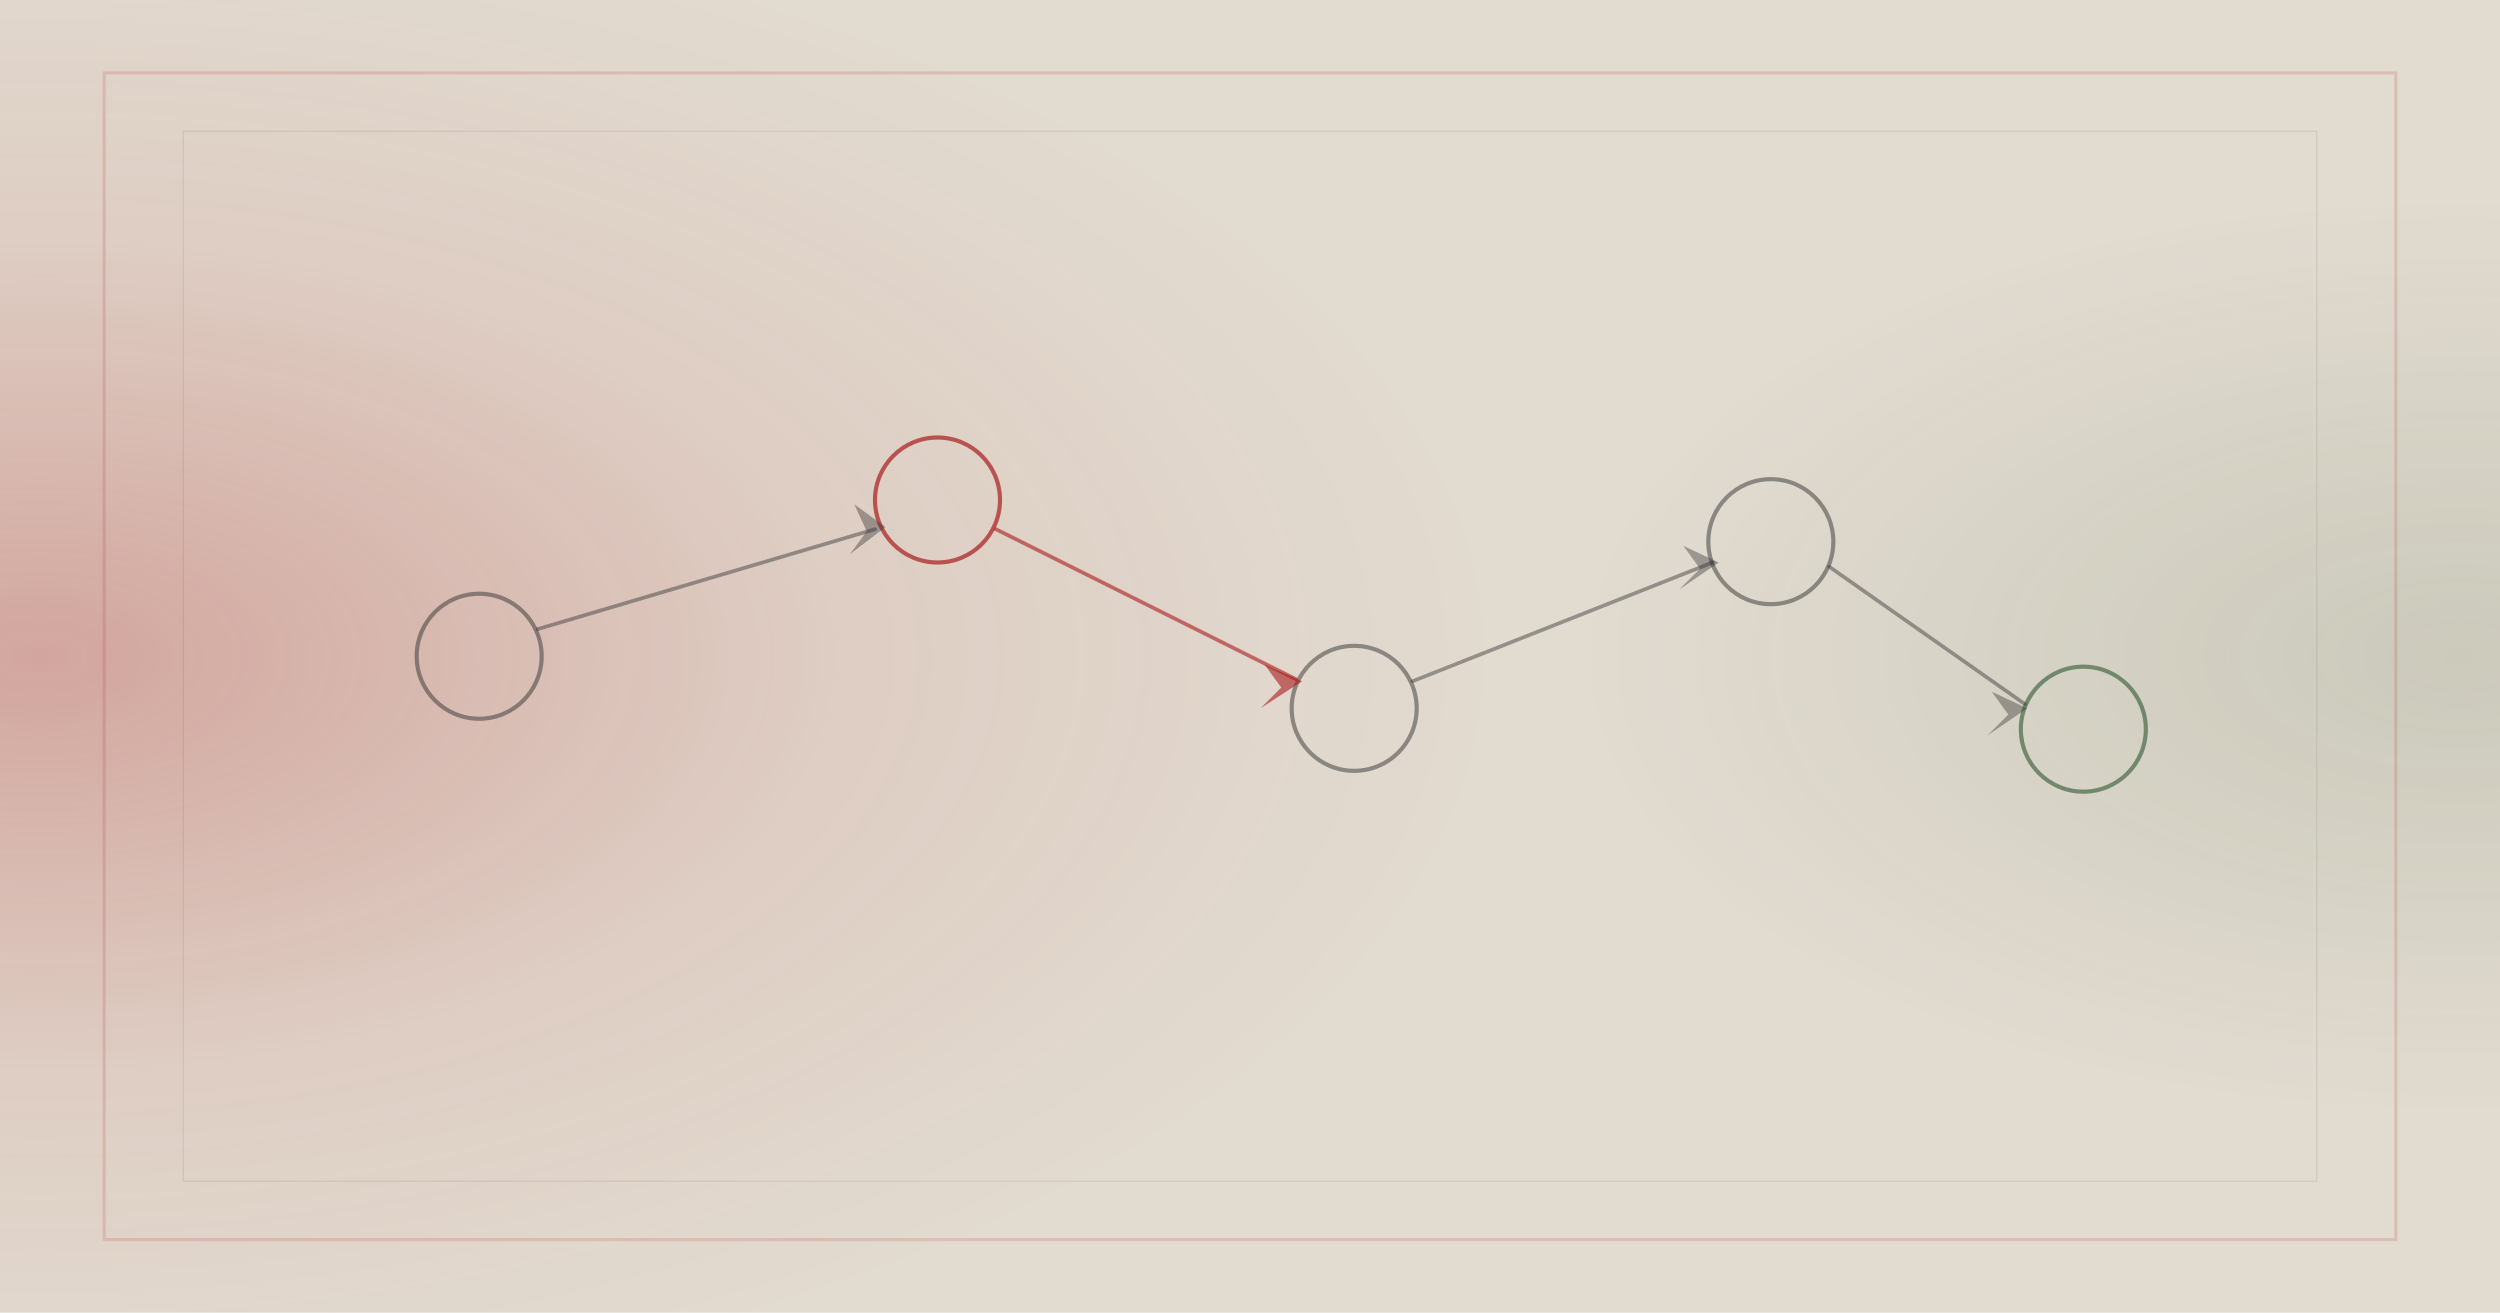
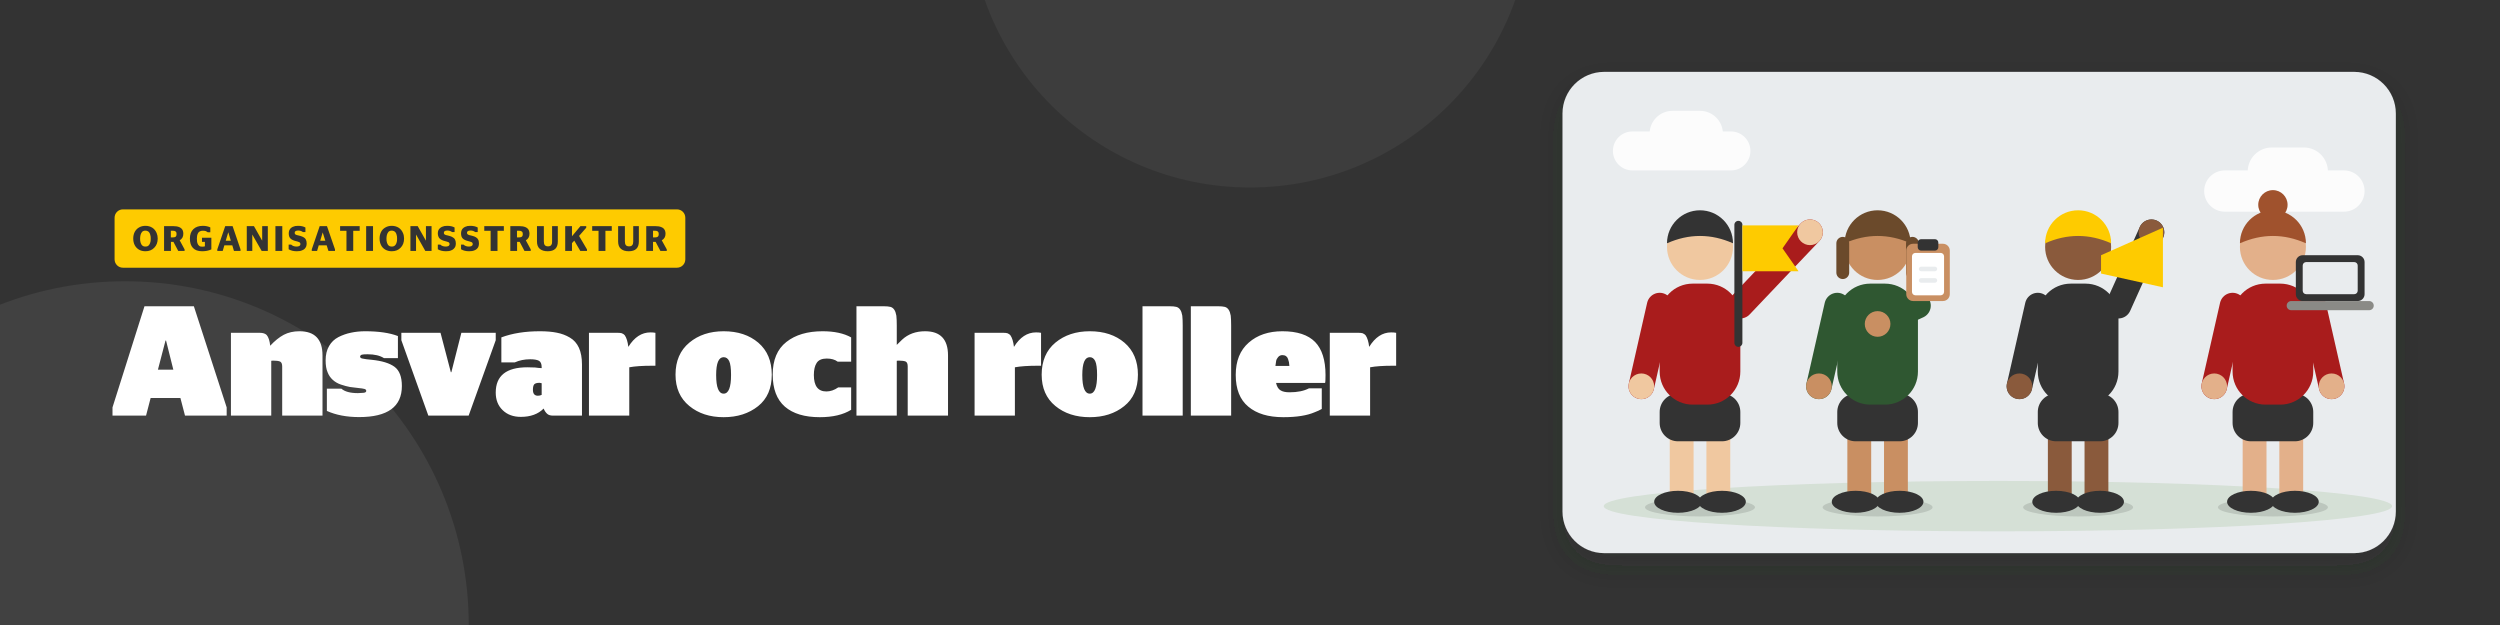
- <svg xmlns="http://www.w3.org/2000/svg" viewBox="0 0 1200 630">
+ <svg xmlns="http://www.w3.org/2000/svg" viewBox="0 0 2400 600" width="2400" height="600" role="img" aria-label="Ansvar och roller">
  <defs>
-     <radialGradient id="r1" cx="2%" cy="50%" r="58%">
-       <stop offset="0%" stop-color="#A91C1C" stop-opacity="0.28" />
-       <stop offset="55%" stop-color="#A91C1C" stop-opacity="0.07" />
-       <stop offset="100%" stop-color="#A91C1C" stop-opacity="0" />
-     </radialGradient>
-     <radialGradient id="g1" cx="98%" cy="50%" r="35%">
-       <stop offset="0%" stop-color="#2F5731" stop-opacity="0.13" />
-       <stop offset="100%" stop-color="#2F5731" stop-opacity="0" />
-     </radialGradient>
+     <filter id="sh" x="-20%" y="-20%" width="140%" height="160%">
+       <feDropShadow dx="0" dy="12" stdDeviation="14" flood-color="#1F3A22" flood-opacity="0.2" />
+     </filter>
  </defs>
-   <rect width="1200" height="630" fill="#E2DBD0" />
-   <rect width="1200" height="630" fill="url(#r1)" />
-   <rect width="1200" height="630" fill="url(#g1)" />
-   <rect x="50" y="35" width="1100" height="560" fill="none" stroke="#A91C1C" stroke-width="1.5" opacity="0.15" />
-   <rect x="88" y="63" width="1024" height="504" fill="none" stroke="#333333" stroke-width="0.6" opacity="0.10" />
-   <circle cx="230" cy="315" r="30" fill="none" stroke="#333333" stroke-width="2" opacity="0.5" />
-   <circle cx="450" cy="240" r="30" fill="none" stroke="#A91C1C" stroke-width="2" opacity="0.7" />
-   <circle cx="650" cy="340" r="30" fill="none" stroke="#333333" stroke-width="2" opacity="0.5" />
-   <circle cx="850" cy="260" r="30" fill="none" stroke="#333333" stroke-width="2" opacity="0.5" />
-   <circle cx="1000" cy="350" r="30" fill="none" stroke="#2F5731" stroke-width="2" opacity="0.6" />
-   <line x1="258" y1="302" x2="420" y2="254" stroke="#333333" stroke-width="1.8" opacity="0.45" stroke-linecap="round" />
-   <line x1="478" y1="254" x2="622" y2="326" stroke="#A91C1C" stroke-width="1.8" opacity="0.6" stroke-linecap="round" />
-   <line x1="678" y1="327" x2="822" y2="270" stroke="#333333" stroke-width="1.8" opacity="0.45" stroke-linecap="round" />
-   <line x1="878" y1="272" x2="972" y2="338" stroke="#333333" stroke-width="1.8" opacity="0.45" stroke-linecap="round" />
-   <polygon points="425,253 410,242 416,255 408,266" fill="#333333" opacity="0.4" />
-   <polygon points="625,327 607,319 615,330 605,340" fill="#A91C1C" opacity="0.6" />
-   <polygon points="825,270 808,262 816,273 806,283" fill="#333333" opacity="0.4" />
-   <polygon points="973,340 956,332 964,343 954,353" fill="#333333" opacity="0.4" />
+   <rect width="2400" height="600" fill="#333333" />
+   <circle cx="120" cy="600" r="330" fill="#FFFFFF" opacity=".07" />
+   <circle cx="1200" cy="-90" r="270" fill="#FFFFFF" opacity=".05" />
+   <rect x="110" y="201" width="547.9" height="56" rx="8" fill="#FECB00" />
+   <path d="M139.6 241.2Q136 241.2 133.3 239.6Q130.7 238 129.3 235.3Q127.9 232.5 127.9 229Q127.9 225.5 129.3 222.7Q130.8 219.9 133.4 218.4Q136.1 216.8 139.6 216.8Q143.4 216.8 146.2 218.6Q149 220.4 150.4 223.8Q151.4 226.1 151.4 229Q151.4 234.5 148.1 237.8Q144.9 241.2 139.6 241.2ZM139.6 236.7Q140.8 236.7 141.8 236.3Q142.7 235.8 143.2 235Q143.8 234.3 144.1 233.2Q144.5 232.2 144.6 231.2Q144.7 230.2 144.7 229.1Q144.7 228 144.6 227Q144.5 226 144.1 224.9Q143.8 223.9 143.2 223.1Q142.7 222.3 141.7 221.9Q140.8 221.4 139.6 221.4Q138.6 221.4 137.8 221.7Q137 222 136.4 222.6Q135.9 223.2 135.5 224Q135.1 224.7 134.9 225.6Q134.7 226.5 134.6 227.4Q134.5 228.2 134.5 229.1Q134.5 230.2 134.6 231.2Q134.8 232.2 135.1 233.3Q135.5 234.3 136 235.1Q136.6 235.8 137.5 236.3Q138.4 236.7 139.6 236.7ZM171.1 240.9 166.5 232.2H164.1V240.9H157.5V217.1H166.5Q168 217.1 169.4 217.3Q170.7 217.5 172 218Q173.2 218.5 174.1 219.3Q175 220.1 175.5 221.4Q176 222.7 176 224.4Q176 228.7 172.5 230.7L177.2 239.4V240.9ZM164 221.5V227.9H166.1Q167.8 227.9 168.7 227.2Q169.5 226.4 169.5 224.7Q169.5 223 168.7 222.3Q167.8 221.5 166.1 221.5ZM194 241.2Q188.2 241.2 185.2 238Q182.3 234.9 182.3 229.1Q182.3 223.2 185.6 220Q188.9 216.8 194.8 216.8Q198.7 216.8 201.9 218.3V223H199.5Q198.6 222.3 197.7 221.9Q196.4 221.5 194.8 221.5Q193.4 221.5 192.4 221.9Q191.3 222.3 190.7 223Q190.1 223.7 189.7 224.7Q189.3 225.7 189.2 226.7Q189 227.8 189 229Q189 229.9 189.1 230.6Q189.1 231.3 189.2 232.2Q189.4 233 189.6 233.6Q189.8 234.3 190.2 234.9Q190.6 235.5 191.1 235.9Q191.6 236.4 192.3 236.6Q193.1 236.8 194 236.8Q195.5 236.8 196.7 236.5V232.2H193.9V228.2H202.9V239.4Q199.2 241.2 194 241.2ZM208.6 240.9V239.4L216.2 217.1H223.3L230.9 239.4V240.9H224.6L223 235.5H215.4L213.8 240.9ZM219.1 223.1 216.7 231.1H221.6L219.2 223.1ZM236.9 240.9V217.1H243.8L251.6 230.9H251.7V217.1H257.1V240.9H251.2L242.3 225.3H242.2V240.9ZM271 240.9H264.4V217.1H271ZM284.9 241.2Q280.3 241.2 277.1 239.3V234.8H279.5Q281.4 236.7 284.7 236.7Q285.3 236.7 285.9 236.6Q286.5 236.5 287.1 236.3Q287.7 236 288 235.5Q288.4 235 288.4 234.3Q288.4 233.6 288 233.1Q287.7 232.6 287.1 232.4Q286.5 232.1 285.7 231.9Q284.5 231.6 283.8 231.4Q282.1 231 281 230.4Q279.8 229.9 278.9 229Q278 228.2 277.6 226.9Q277.2 225.7 277.2 224Q277.2 222.5 277.7 221.2Q278.2 220 279 219.2Q279.8 218.4 281 217.8Q282.1 217.3 283.4 217Q284.7 216.8 286.1 216.8Q290.4 216.8 293.2 218.4V222.8H290.8Q288.9 221.3 286.3 221.3Q282.9 221.3 282.9 223.5Q282.9 224.4 283.4 224.9Q284 225.4 285.1 225.7Q285.8 225.9 286.8 226.1Q287.9 226.4 288.7 226.6Q289.5 226.9 290.3 227.2Q291.2 227.6 291.8 228Q292.3 228.4 292.9 228.9Q293.4 229.5 293.7 230.2Q294 230.8 294.2 231.7Q294.4 232.6 294.4 233.7Q294.4 235.4 293.9 236.7Q293.3 238 292.5 238.8Q291.6 239.7 290.3 240.2Q289.1 240.8 287.8 241Q286.4 241.2 284.9 241.2ZM299.3 240.9V239.4L306.9 217.1H313.9L321.6 239.4V240.9H315.3L313.6 235.5H306L304.4 240.9ZM309.8 223.1 307.4 231.1H312.3L309.8 223.1ZM339.1 240.9H332.6V221.6H326.5V217.1H345.3V221.6H339.1ZM358.1 240.9H351.5V217.1H358.1ZM376.1 241.2Q372.5 241.2 369.8 239.6Q367.1 238 365.8 235.3Q364.4 232.5 364.4 229Q364.4 225.5 365.8 222.7Q367.2 219.9 369.9 218.4Q372.6 216.8 376.1 216.8Q379.8 216.8 382.7 218.6Q385.5 220.4 386.9 223.8Q387.9 226.1 387.9 229Q387.9 234.5 384.6 237.8Q381.4 241.2 376.1 241.2ZM376.1 236.7Q377.3 236.7 378.2 236.3Q379.2 235.8 379.7 235Q380.3 234.3 380.6 233.2Q381 232.2 381.1 231.2Q381.2 230.2 381.2 229.1Q381.2 228 381.1 227Q381 226 380.6 224.9Q380.3 223.9 379.7 223.1Q379.2 222.3 378.2 221.9Q377.3 221.4 376.1 221.4Q375.1 221.4 374.3 221.7Q373.5 222 372.9 222.6Q372.4 223.2 372 224Q371.6 224.7 371.4 225.6Q371.2 226.5 371.1 227.4Q371 228.2 371 229.1Q371 230.2 371.1 231.2Q371.3 232.2 371.6 233.3Q372 234.3 372.5 235.1Q373.1 235.8 374 236.3Q374.9 236.7 376.1 236.7ZM394 240.9V217.1H401L408.8 230.9H408.9V217.1H414.3V240.9H408.3L399.5 225.3H399.4V240.9ZM428.1 241.2Q423.5 241.2 420.3 239.3V234.8H422.7Q424.6 236.7 427.9 236.7Q428.5 236.7 429.1 236.6Q429.7 236.5 430.3 236.3Q430.9 236 431.2 235.5Q431.6 235 431.6 234.3Q431.6 233.6 431.2 233.1Q430.9 232.6 430.3 232.4Q429.7 232.1 428.8 231.9Q427.7 231.6 427 231.4Q425.3 231 424.2 230.4Q423 229.9 422.1 229Q421.2 228.2 420.8 226.9Q420.3 225.7 420.3 224Q420.3 222.5 420.8 221.2Q421.3 220 422.2 219.2Q423 218.4 424.2 217.8Q425.3 217.3 426.6 217Q427.9 216.8 429.3 216.8Q433.6 216.8 436.4 218.4V222.8H434Q432.1 221.3 429.5 221.3Q426.1 221.3 426.1 223.5Q426.1 224.4 426.6 224.9Q427.2 225.4 428.3 225.7Q428.9 225.9 430 226.1Q431.1 226.4 431.9 226.6Q432.7 226.9 433.5 227.2Q434.3 227.6 434.9 228Q435.5 228.4 436.1 228.9Q436.6 229.5 436.9 230.2Q437.2 230.8 437.4 231.7Q437.6 232.6 437.6 233.7Q437.6 235.4 437.1 236.7Q436.5 238 435.6 238.8Q434.8 239.7 433.5 240.2Q432.3 240.8 431 241Q429.6 241.2 428.1 241.2ZM450.3 241.2Q445.8 241.2 442.6 239.3V234.8H445Q446.9 236.7 450.1 236.7Q450.8 236.7 451.4 236.6Q451.9 236.5 452.5 236.3Q453.1 236 453.5 235.5Q453.8 235 453.8 234.3Q453.8 233.6 453.5 233.1Q453.1 232.6 452.5 232.4Q451.9 232.1 451.1 231.9Q449.9 231.6 449.3 231.4Q447.6 231 446.4 230.4Q445.2 229.9 444.3 229Q443.4 228.2 443 226.9Q442.6 225.7 442.6 224Q442.6 222.5 443.1 221.2Q443.6 220 444.4 219.2Q445.2 218.4 446.4 217.8Q447.6 217.3 448.8 217Q450.1 216.8 451.5 216.8Q455.8 216.8 458.6 218.4V222.8H456.2Q454.3 221.3 451.8 221.3Q448.3 221.3 448.3 223.5Q448.3 224.4 448.9 224.9Q449.5 225.4 450.5 225.7Q451.2 225.9 452.2 226.1Q453.3 226.4 454.1 226.6Q454.9 226.9 455.8 227.2Q456.6 227.6 457.2 228Q457.8 228.4 458.3 228.9Q458.8 229.5 459.1 230.2Q459.5 230.8 459.6 231.7Q459.8 232.6 459.8 233.7Q459.8 235.4 459.3 236.7Q458.8 238 457.9 238.8Q457 239.7 455.8 240.2Q454.5 240.8 453.2 241Q451.9 241.2 450.3 241.2ZM477.6 240.9H471V221.6H464.9V217.1H483.7V221.6H477.6ZM503.5 240.9 498.9 232.2H496.4V240.9H489.9V217.1H498.8Q500.4 217.1 501.7 217.3Q503 217.5 504.3 218Q505.5 218.5 506.4 219.3Q507.3 220.1 507.8 221.4Q508.3 222.7 508.3 224.4Q508.3 228.7 504.8 230.7L509.5 239.4V240.9ZM496.3 221.5V227.9H498.4Q500.1 227.9 501 227.2Q501.9 226.4 501.9 224.7Q501.9 223 501 222.3Q500.1 221.5 498.4 221.5ZM526.2 236.5Q527.4 236.5 528.1 236.1Q528.9 235.8 529.3 235.1Q529.7 234.5 529.9 233.7Q530 232.9 530 231.8V217.1H535.5V231.9Q535.5 241.2 525.8 241.2Q521 241.2 518.2 238.9Q515.5 236.6 515.5 231.9V217.1H522.1V231.8Q522.1 234.2 523 235.3Q523.9 236.5 526.2 236.5ZM542.6 240.9V217.1H549.1V226.8L557.2 217.1H562.8V218.6L555.9 226.5L563.5 239.4V240.9H557.1L551.3 231L549.1 233.4V240.9ZM581.2 240.9H574.6V221.6H568.5V217.1H587.3V221.6H581.2ZM604 236.5Q605.2 236.5 606 236.1Q606.7 235.8 607.1 235.1Q607.6 234.5 607.7 233.7Q607.9 232.9 607.9 231.8V217.1H613.3V231.9Q613.3 241.2 603.6 241.2Q598.8 241.2 596.1 238.9Q593.4 236.6 593.4 231.9V217.1H599.9V231.8Q599.9 234.2 600.8 235.3Q601.7 236.5 604 236.5ZM634 240.9 629.4 232.2H626.9V240.9H620.4V217.1H629.3Q630.9 217.1 632.2 217.3Q633.6 217.5 634.8 218Q636.1 218.5 637 219.3Q637.8 220.1 638.4 221.4Q638.9 222.7 638.9 224.4Q638.9 228.7 635.3 230.7L640.1 239.4V240.9ZM626.9 221.5V227.9H628.9Q630.7 227.9 631.5 227.2Q632.4 226.4 632.4 224.7Q632.4 223 631.5 222.3Q630.7 221.5 628.9 221.5Z" fill="#333333" />
+   <path d="M108 399V391.1L138.7 294H186.1L217.6 391.1V399H177.6L173.2 382.1H144.6L140.2 399ZM158.9 326.9 151.6 354.9H166.4L159.4 326.9ZM260.4 399H221.7V319.5H249.4Q253.9 319.5 256 321.6Q258.6 324.6 259.4 331.9Q265.9 324.9 272.4 321.4Q278.9 318 287.5 318Q309.6 318 309.6 341.2V399H270.9V351.8Q270.9 348.1 268.9 347.1Q266.8 346.2 262.4 346.2Q260.8 346.2 260.4 346.4ZM344.8 400.4Q326.9 400.4 313.8 394.5V373.1H327.7Q332.6 377.4 343.6 377.4Q345.7 377.4 349 377.1Q351.6 376.8 351.6 375.3Q351.6 373.5 349 373.2L347.5 372.9Q346 372.8 344.9 372.6Q339.7 372.1 335.9 371.5Q332.1 370.8 327.3 369.2Q322.6 367.6 319.4 364.6Q316.1 361.6 314.5 357.4Q312.6 353.1 312.6 345.9Q312.6 337.9 315.9 332.2Q319.1 326.6 324.9 323.6Q330.6 320.7 336.9 319.4Q343.3 318 350.6 318Q370 318 382 322.6V343.8H368.6Q362.8 340.1 352.9 340.1Q348.8 340.1 347.3 340.5Q345.7 341.2 345.7 342.3Q345.7 343.8 347.9 344.2Q350.9 344.9 356.8 345.4Q371.6 346.9 378.7 352.1Q385.8 357.3 385.8 370.6Q385.8 400.4 344.8 400.4ZM411.2 399 385.3 326.6V319.5H422.9L432.8 357.3H433.3L442.9 319.5H475.9V326.6L449.9 399ZM558.7 399H530.9Q527 399 525.1 397.1Q523.1 395.2 521.9 392.2Q514 400.2 500 400.2Q489.2 400.2 482.6 393.8Q475.9 387.4 475.9 376.9Q475.9 352.6 506.3 352.6Q511.4 352.6 513.7 352.8Q514.9 352.9 517 353.2Q519.1 353.4 520 353.4V352.6Q520 347.7 517.3 346.3Q514.6 344.9 509 344.9Q500.8 344.9 494.2 347.9H481.3V323.9Q497 318 518.3 318Q527.8 318 534.6 319.4Q541.4 320.7 547.1 324.1Q552.8 327.4 555.8 333.9Q558.7 340.4 558.7 349.9ZM516.4 379.9Q518.2 379.9 520 379.1V367.9Q518.8 367.6 518 367.5Q514.3 367.5 512.9 368.9Q511.6 370.4 511.6 374.2Q511.6 379.9 516.4 379.9ZM629.2 351.1H626.2Q612.1 351.1 604.1 352.6V399H565.4V319.5H593.2Q595.4 319.5 596.9 319.9Q598.9 320.7 599.8 321.9Q602.3 325.5 603.2 333Q611.8 319.1 624.4 319.1Q627.2 319.1 629.2 319.5ZM694.7 400.5Q674.8 400.5 661.7 389.7Q648.5 378.9 648.5 359.7Q648.5 339.9 661.8 328.9Q674.9 318 694.7 318Q715.1 318 728 329Q740.9 340.1 740.9 359.7Q740.9 379.4 727.8 389.9Q714.5 400.5 694.7 400.5ZM694.7 377.9Q701.8 377.9 701.8 360Q701.8 350.4 700 346.6Q698.2 342.9 694.7 342.9Q687.5 342.9 687.5 360Q687.5 377.9 694.7 377.9ZM787 400.5Q765.2 400.5 753.5 390.4Q741.8 380.2 741.8 359.6Q741.8 338.6 754.9 328.3Q767.9 318 789.7 318Q806.5 318 817.1 323.9V347.2H804.2Q800.2 344.2 793.7 344.2Q786.7 344.2 784 348.4Q781.3 352.5 781.3 360Q781.3 375.8 793.3 375.8Q799.1 375.8 804.7 371.9H817.1V393.4Q805.7 400.5 787 400.5ZM860.9 312.4V331.1Q864.2 327.8 866 326.1Q874.7 318 888.1 318Q910.1 318 910.1 341.2V399H871.4V351.8Q871.4 348.1 869.5 347.1Q867.4 346.2 863 346.2Q861.4 346.2 860.9 346.4V399H822.2V294H848.2Q852.5 294 854.8 294.6Q859.3 295.8 860.5 303Q860.9 306.6 860.9 312.4ZM999.4 351.1H996.4Q982.3 351.1 974.3 352.6V399H935.6V319.5H963.4Q965.6 319.5 967.1 319.9Q969.1 320.7 970 321.9Q972.5 325.5 973.4 333Q982 319.1 994.6 319.1Q997.4 319.1 999.4 319.5ZM1046.2 400.5Q1026.2 400.5 1013.1 389.7Q1000 378.9 1000 359.7Q1000 339.9 1013.2 328.9Q1026.4 318 1046.2 318Q1066.6 318 1079.5 329Q1092.4 340.1 1092.4 359.7Q1092.4 379.4 1079.2 389.9Q1066 400.5 1046.2 400.5ZM1046.2 377.9Q1053.2 377.9 1053.2 360Q1053.2 350.4 1051.4 346.6Q1049.6 342.9 1046.2 342.9Q1039 342.9 1039 360Q1039 377.9 1046.2 377.9ZM1135.4 399H1096.8V294H1122.7Q1127 294 1129.3 294.6Q1133.8 295.8 1135 303Q1135.4 306.6 1135.4 312.4ZM1181.9 399H1143.2V294H1169.2Q1173.5 294 1175.8 294.6Q1180.3 295.8 1181.5 303Q1181.9 306.6 1181.9 312.4ZM1272.1 367.6H1225Q1226.2 372.9 1229.3 374.7Q1232.2 376.6 1238 376.6Q1249.4 376.6 1256.6 372.8H1268.9V392.6Q1265.8 394.4 1262.2 395.7Q1251.2 400.5 1232 400.5Q1210.4 400.5 1198.4 390.4Q1186.3 380.4 1186.3 359.9Q1186.3 339.8 1198.8 328.9Q1211.2 318 1231.1 318Q1252.4 318 1262.5 328.3Q1272.5 338.6 1272.5 360Q1272.5 363.8 1272.4 364.9Q1272.4 365.4 1272.3 366.4Q1272.2 367.4 1272.1 367.6ZM1231.1 340.9Q1228.6 340.9 1227 342.8Q1225.4 344.7 1225.1 346.5Q1224.7 348.3 1224.4 351.3H1237.8Q1237.6 349.1 1237.4 347.7Q1237.1 346.4 1236.5 344.6Q1235.9 342.8 1234.6 341.9Q1233.2 340.9 1231.1 340.9ZM1340.3 351.1H1337.3Q1323.2 351.1 1315.3 352.6V399H1276.6V319.5H1304.3Q1306.6 319.5 1308.1 319.9Q1310 320.7 1311 321.9Q1313.5 325.5 1314.4 333Q1323 319.1 1335.5 319.1Q1338.4 319.1 1340.3 319.5Z" fill="#FFFFFF" />
+   <rect x="1500" y="69" width="800" height="462" rx="40" fill="#E9ECEE" filter="url(#sh)" />
+   <clipPath id="pc">
+     <rect x="1500" y="69" width="800" height="462" rx="40" />
+   </clipPath>
+   <g clip-path="url(#pc)">
+     <g transform="translate(1500,69) scale(1.1)">
+       <g fill="#FFFFFF" opacity=".85">
+         <rect x="44" y="52" width="120" height="34" rx="17" />
+         <rect x="76" y="34" width="64" height="40" rx="20" />
+         <rect x="560" y="86" width="140" height="36" rx="18" />
+         <rect x="598" y="66" width="70" height="42" rx="21" />
+       </g>
+       <ellipse cx="380" cy="379" rx="344" ry="22" fill="#D5E0D6" />
+       <g transform="translate(120,380) scale(1.6)">
+         <ellipse cx="0" cy="0" rx="30" ry="5" fill="#000" opacity=".12" />
+         <path d="M-10,-44 V-6 M10,-44 V-6" stroke="#F0C8A0" stroke-width="13" stroke-linecap="round" fill="none" />
+         <ellipse cx="-12" cy="-3" rx="13" ry="6" fill="#333333" />
+         <ellipse cx="12" cy="-3" rx="13" ry="6" fill="#333333" />
+         <rect x="-22" y="-62" width="44" height="26" rx="10" fill="#333333" />
+         <rect x="-22" y="-122" width="44" height="66" rx="18" fill="#A91C1C" />
+         <path d="M-22,-110 L-32,-66" stroke="#A91C1C" stroke-width="14" stroke-linecap="round" fill="none" />
+         <circle cx="-32" cy="-66" r="7" fill="#F0C8A0" />
+         <path d="M22,-110 L60,-150" stroke="#A91C1C" stroke-width="14" stroke-linecap="round" fill="none" />
+         <circle cx="60" cy="-150" r="7" fill="#F0C8A0" />
+         <circle cx="0" cy="-142" r="18" fill="#F0C8A0" />
+         <path d="M-18,-144 A18,18 0 0 1 18,-144 Q0,-152 -18,-144 Z" fill="#333333" />
+       </g>
+       <g transform="translate(275,380) scale(1.6)">
+         <ellipse cx="0" cy="0" rx="30" ry="5" fill="#000" opacity=".12" />
+         <path d="M-10,-44 V-6 M10,-44 V-6" stroke="#C98F62" stroke-width="13" stroke-linecap="round" fill="none" />
+         <ellipse cx="-12" cy="-3" rx="13" ry="6" fill="#333333" />
+         <ellipse cx="12" cy="-3" rx="13" ry="6" fill="#333333" />
+         <rect x="-22" y="-62" width="44" height="26" rx="10" fill="#333333" />
+         <rect x="-22" y="-122" width="44" height="66" rx="18" fill="#2F5731" />
+         <path d="M-22,-110 L-32,-66" stroke="#2F5731" stroke-width="14" stroke-linecap="round" fill="none" />
+         <circle cx="-32" cy="-66" r="7" fill="#C98F62" />
+         <path d="M22,-110 L0,-100" stroke="#2F5731" stroke-width="14" stroke-linecap="round" fill="none" />
+         <circle cx="0" cy="-100" r="7" fill="#C98F62" />
+         <circle cx="0" cy="-142" r="18" fill="#C98F62" />
+         <path d="M-18,-144 A18,18 0 0 1 18,-144 Q0,-152 -18,-144 Z" fill="#6B4A2B" />
+         <path d="M-19,-144 V-128 M19,-144 V-128" stroke="#6B4A2B" stroke-width="7" stroke-linecap="round" />
+       </g>
+       <g transform="translate(450,380) scale(1.6)">
+         <ellipse cx="0" cy="0" rx="30" ry="5" fill="#000" opacity=".12" />
+         <path d="M-10,-44 V-6 M10,-44 V-6" stroke="#8A5A3C" stroke-width="13" stroke-linecap="round" fill="none" />
+         <ellipse cx="-12" cy="-3" rx="13" ry="6" fill="#333333" />
+         <ellipse cx="12" cy="-3" rx="13" ry="6" fill="#333333" />
+         <rect x="-22" y="-62" width="44" height="26" rx="10" fill="#333333" />
+         <rect x="-22" y="-122" width="44" height="66" rx="18" fill="#333333" />
+         <path d="M-22,-110 L-32,-66" stroke="#333333" stroke-width="14" stroke-linecap="round" fill="none" />
+         <circle cx="-32" cy="-66" r="7" fill="#8A5A3C" />
+         <path d="M22,-110 L40,-150" stroke="#333333" stroke-width="14" stroke-linecap="round" fill="none" />
+         <circle cx="40" cy="-150" r="7" fill="#8A5A3C" />
+         <circle cx="0" cy="-142" r="18" fill="#8A5A3C" />
+         <path d="M-18,-144 A18,18 0 0 1 18,-144 Q0,-152 -18,-144 Z" fill="#FECB00" />
+       </g>
+       <g transform="translate(620,380) scale(1.6)">
+         <ellipse cx="0" cy="0" rx="30" ry="5" fill="#000" opacity=".12" />
+         <path d="M-10,-44 V-6 M10,-44 V-6" stroke="#E3B08A" stroke-width="13" stroke-linecap="round" fill="none" />
+         <ellipse cx="-12" cy="-3" rx="13" ry="6" fill="#333333" />
+         <ellipse cx="12" cy="-3" rx="13" ry="6" fill="#333333" />
+         <rect x="-22" y="-62" width="44" height="26" rx="10" fill="#333333" />
+         <rect x="-22" y="-122" width="44" height="66" rx="18" fill="#A91C1C" />
+         <path d="M-22,-110 L-32,-66" stroke="#A91C1C" stroke-width="14" stroke-linecap="round" fill="none" />
+         <circle cx="-32" cy="-66" r="7" fill="#E3B08A" />
+         <path d="M22,-110 L32,-66" stroke="#A91C1C" stroke-width="14" stroke-linecap="round" fill="none" />
+         <circle cx="32" cy="-66" r="7" fill="#E3B08A" />
+         <circle cx="0" cy="-142" r="18" fill="#E3B08A" />
+         <path d="M-18,-144 A18,18 0 0 1 18,-144 Q0,-152 -18,-144 Z" fill="#A0522D" />
+         <circle cx="0" cy="-165" r="8" fill="#A0522D" />
+       </g>
+       <rect x="150" y="130" width="7" height="110" rx="3.5" fill="#333333" />
+       <path d="M157,134 H206 L192,154 L206,174 H157 Z" fill="#FECB00" />
+       <g transform="rotate(0 319 175)">
+         <rect x="300" y="150" width="38" height="50" rx="6" fill="#C98F62" />
+         <rect x="305" y="158" width="28" height="37" rx="3" fill="#FFFFFF" />
+         <rect x="310" y="146" width="18" height="10" rx="3" fill="#333333" />
+         <rect x="311" y="170" width="16" height="4" rx="2" fill="#E9ECEE" />
+         <rect x="311" y="180" width="16" height="4" rx="2" fill="#E9ECEE" />
+       </g>
+       <path d="M470,160 l54,-24 v52 l-54,-12 z" fill="#FECB00" />
+       <rect x="640" y="160" width="60" height="40" rx="6" fill="#333333" />
+       <rect x="646" y="166" width="48" height="28" rx="3" fill="#E9ECEE" />
+       <rect x="632" y="200" width="76" height="8" rx="4" fill="#8A8A86" />
+     </g>
+   </g>
</svg>
